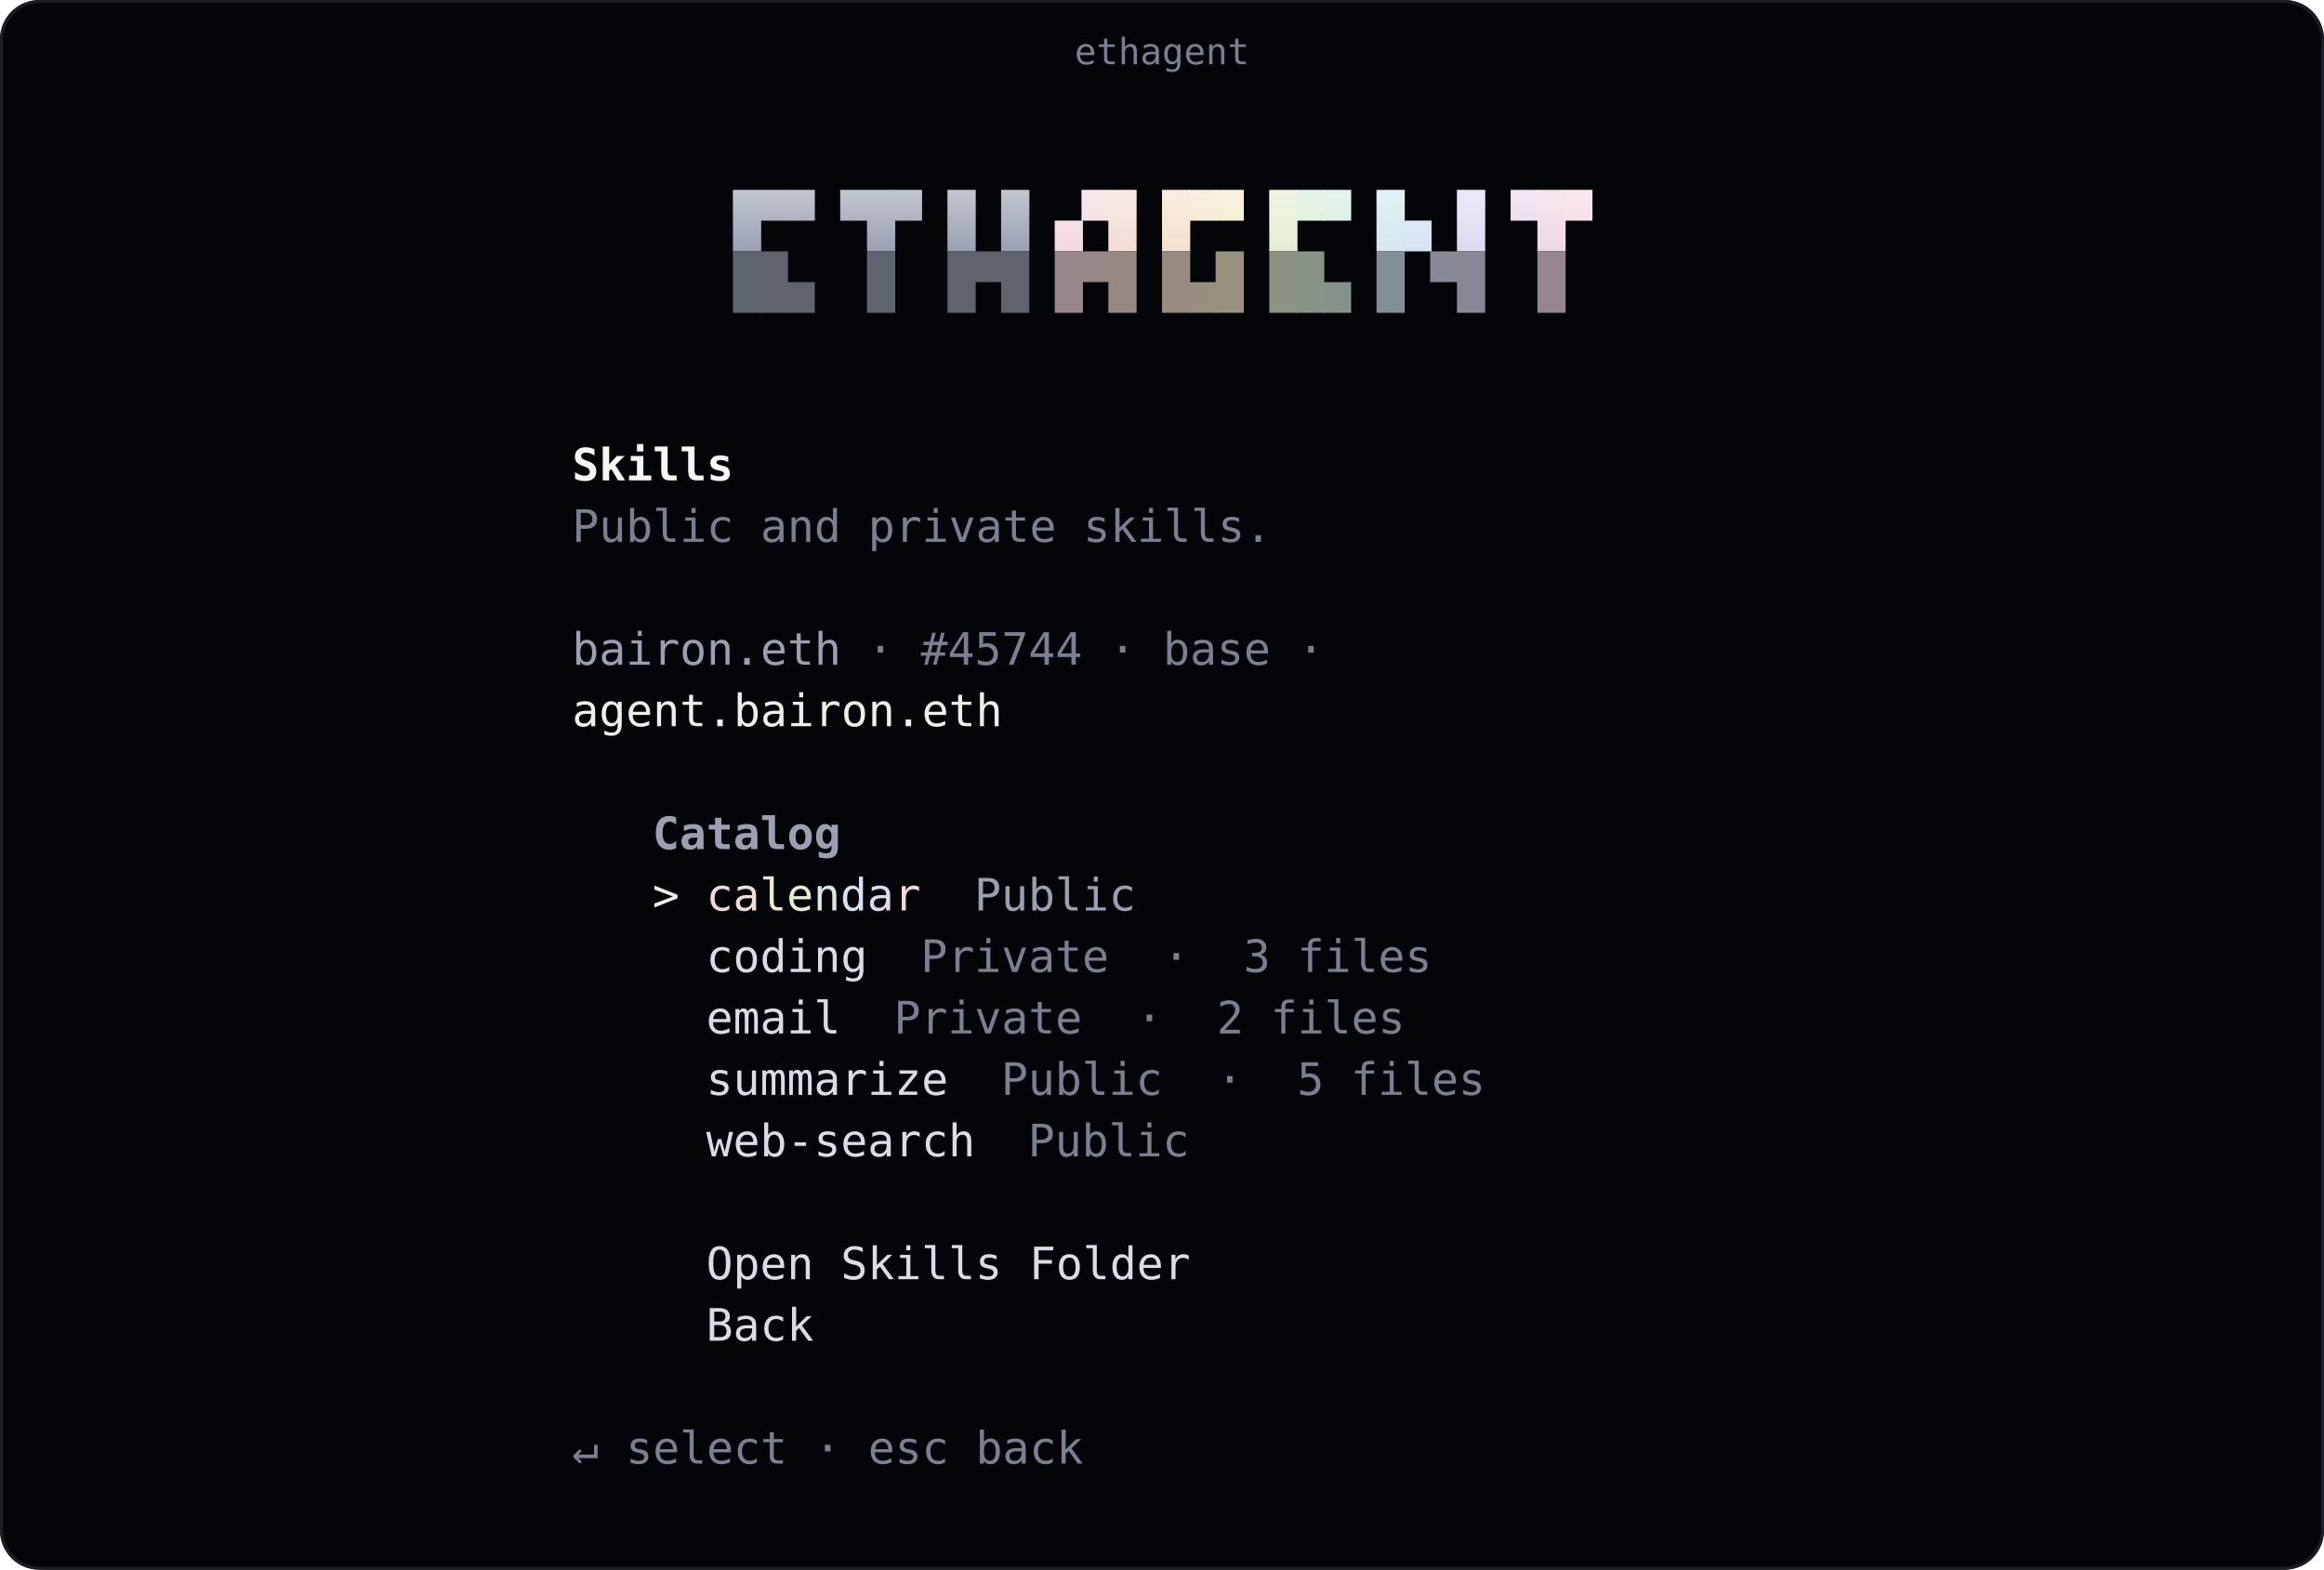
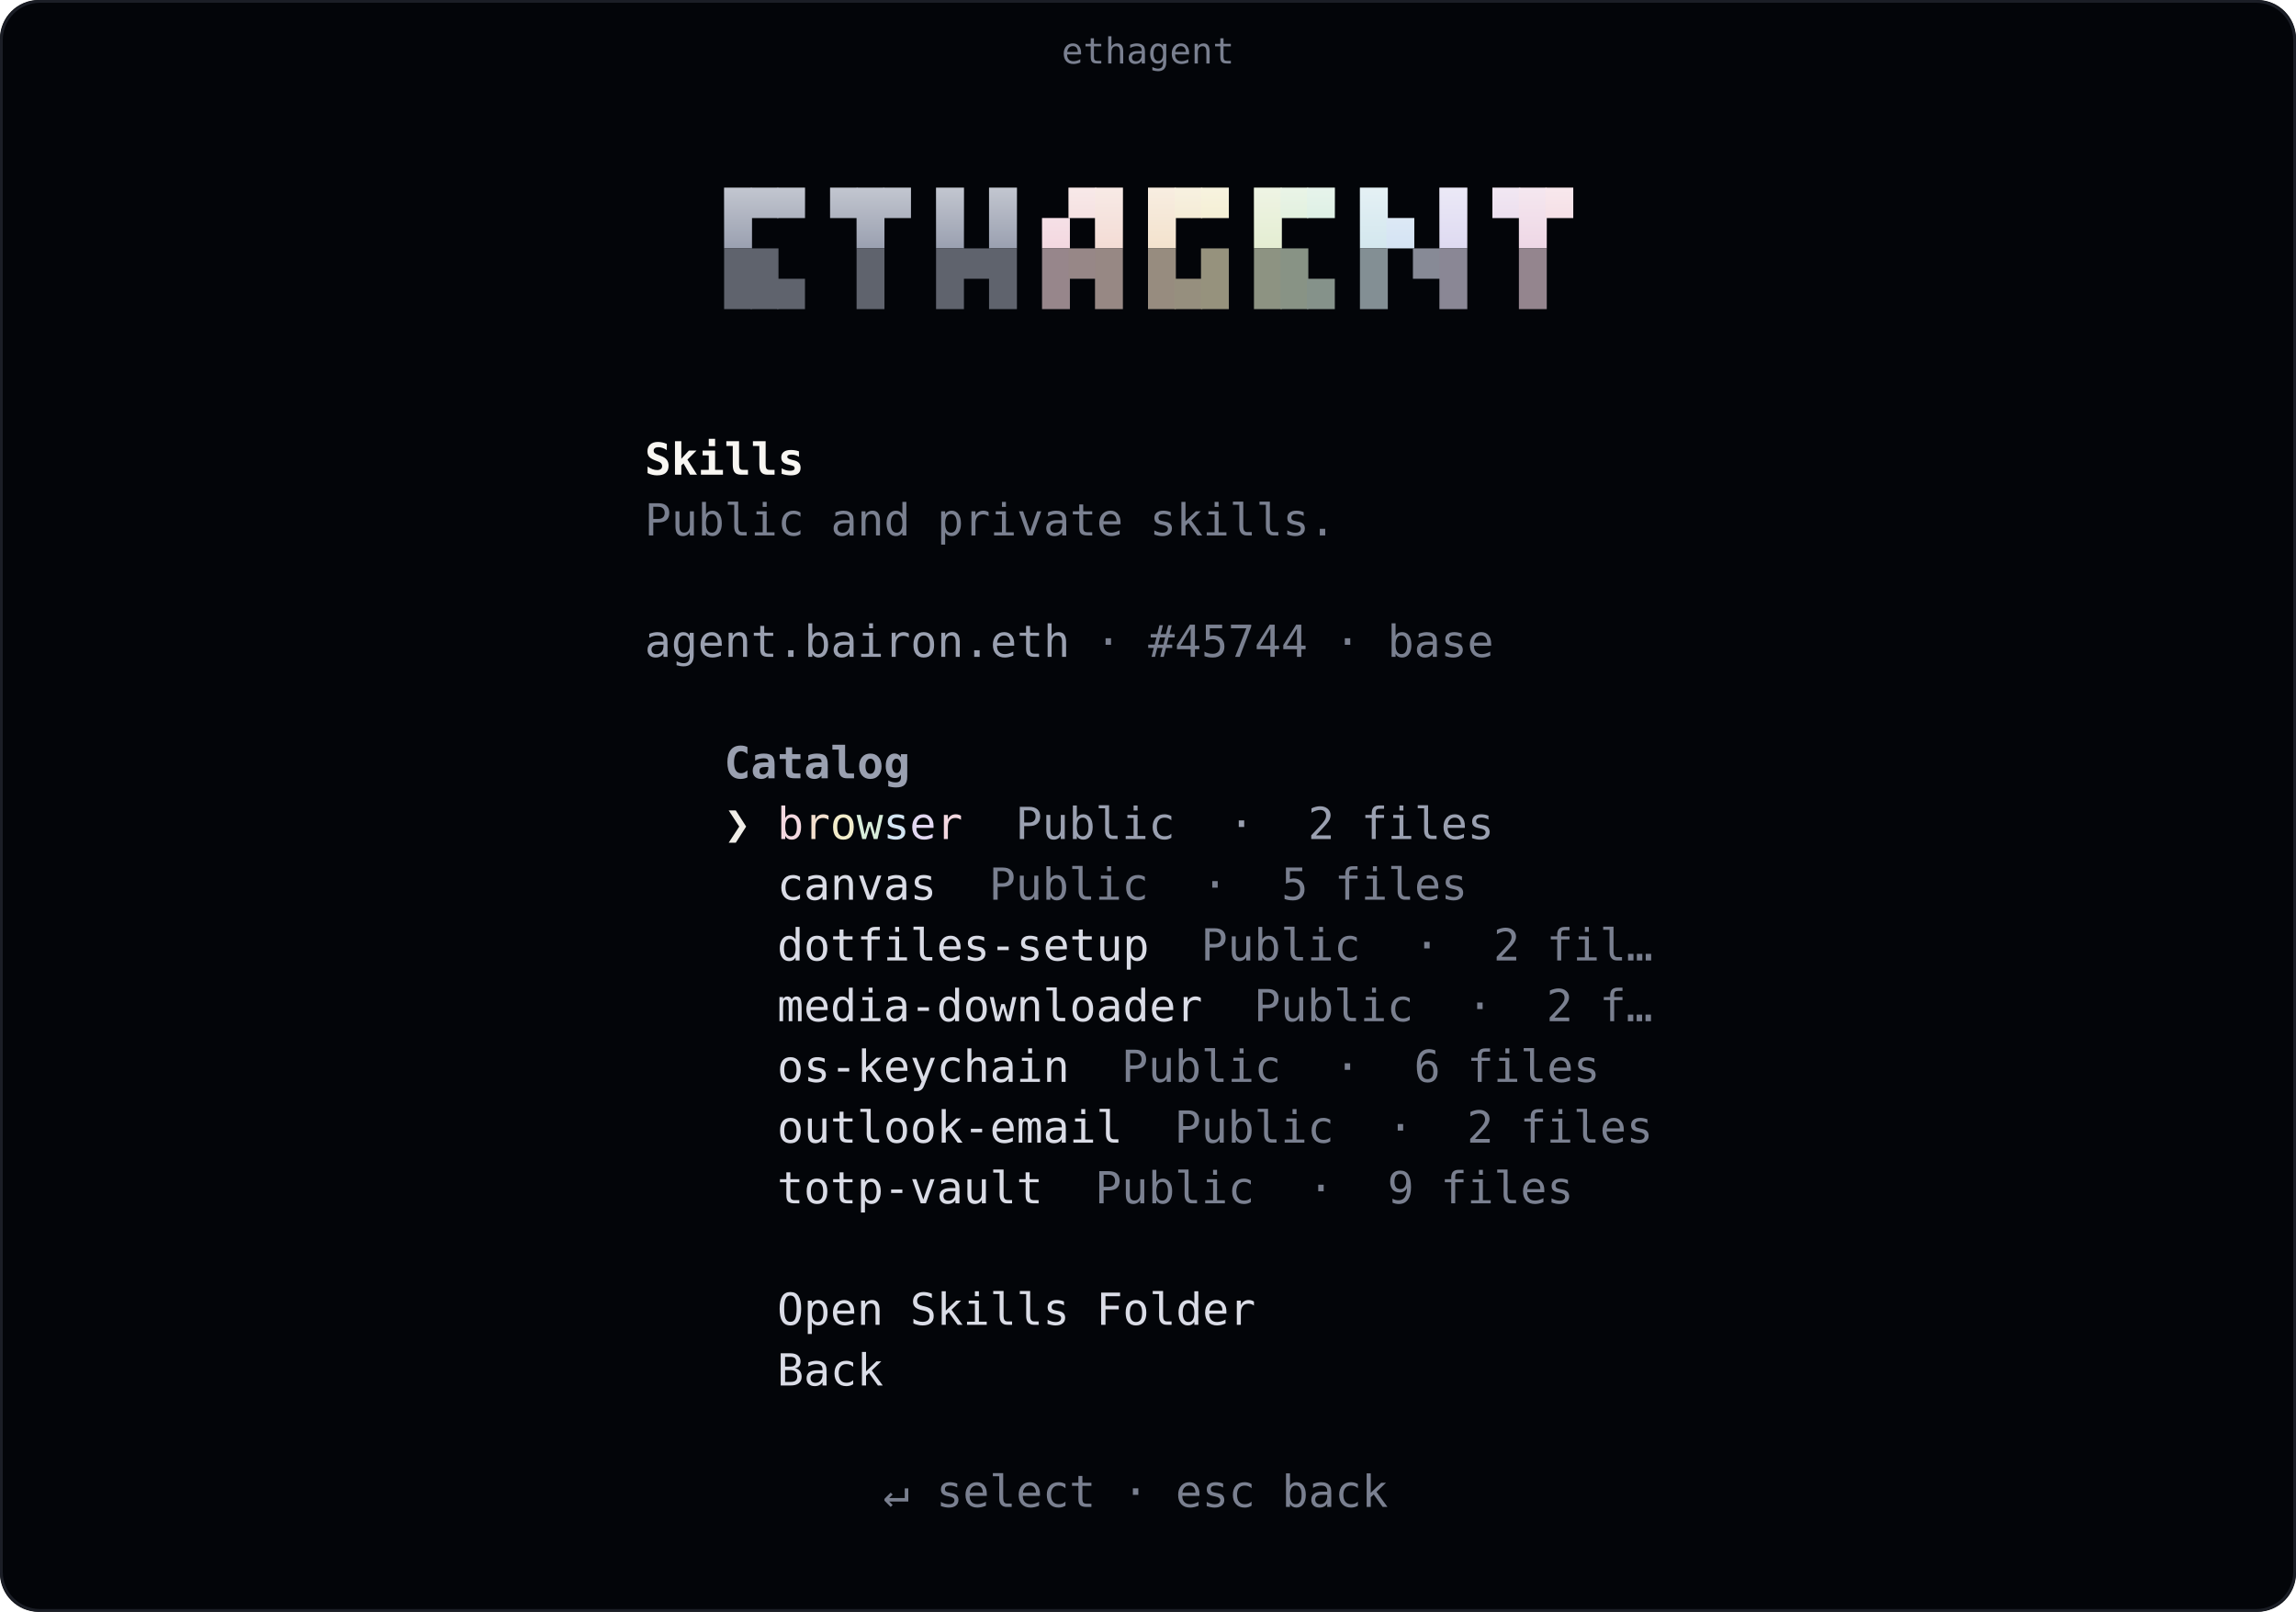
- <svg xmlns="http://www.w3.org/2000/svg" width="832" height="562" viewBox="0 0 832 562" style="max-width: 832px; width: 100%; height: auto;" role="img">
+ <svg xmlns="http://www.w3.org/2000/svg" width="832" height="584" viewBox="0 0 832 584" style="max-width: 832px; width: 100%; height: auto;" role="img">
  <rect width="100%" height="100%" rx="14" fill="#030509" />
-   <rect x="0.5" y="0.5" width="831" height="561" rx="14" fill="none" stroke="#1b1e26" stroke-width="1" />
+   <rect x="0.5" y="0.5" width="831" height="583" rx="14" fill="none" stroke="#1b1e26" stroke-width="1" />
  <text x="416" y="23" text-anchor="middle" font-family="ui-monospace, &quot;Cascadia Mono&quot;, &quot;SF Mono&quot;, Menlo, Consolas, &quot;DejaVu Sans Mono&quot;, monospace" font-size="13" fill="#7a8090">ethagent</text>
  <g font-family="ui-monospace, &quot;Cascadia Mono&quot;, &quot;SF Mono&quot;, Menlo, Consolas, &quot;DejaVu Sans Mono&quot;, monospace" font-size="16" fill="#dadce6">
    <rect x="262.4" y="68" width="10.1" height="22" fill="#9aa0b0" />
    <rect x="272" y="68" width="10.1" height="11" fill="#9aa0b0" />
    <rect x="281.6" y="68" width="10.1" height="11" fill="#9aa0b0" />
    <rect x="300.8" y="68" width="10.1" height="11" fill="#9aa0b0" />
    <rect x="310.4" y="68" width="10.1" height="22" fill="#9aa0b0" />
    <rect x="320" y="68" width="10.1" height="11" fill="#9aa0b0" />
    <rect x="339.2" y="68" width="10.1" height="22" fill="#9aa0b0" />
    <rect x="358.4" y="68" width="10.1" height="22" fill="#9aa0b0" />
    <rect x="377.6" y="79" width="10.1" height="11" fill="#f3d8e0" />
    <rect x="387.2" y="68" width="10.1" height="11" fill="#f3dada" />
    <rect x="396.8" y="68" width="10.1" height="22" fill="#f3dcd5" />
    <rect x="416" y="68" width="10.1" height="22" fill="#f3e2cd" />
    <rect x="425.6" y="68" width="10.1" height="11" fill="#f2e7cc" />
    <rect x="435.2" y="68" width="10.1" height="11" fill="#f2ebca" />
    <rect x="454.4" y="68" width="10.1" height="22" fill="#e4edd2" />
    <rect x="464" y="68" width="10.1" height="11" fill="#dbedd7" />
    <rect x="473.6" y="68" width="10.1" height="11" fill="#d6ecde" />
    <rect x="492.8" y="68" width="10.1" height="22" fill="#d3e7ee" />
    <rect x="502.4" y="79" width="10.1" height="11" fill="#d4e3f3" />
    <rect x="521.6" y="68" width="10.1" height="22" fill="#dedaf1" />
    <rect x="540.8" y="68" width="10.1" height="11" fill="#e8d7ea" />
    <rect x="550.4" y="68" width="10.1" height="22" fill="#eed7e5" />
    <rect x="560" y="68" width="10.1" height="11" fill="#f3d8e0" />
    <rect x="262.4" y="90" width="10.1" height="22" fill="#5f636d" />
    <rect x="272" y="90" width="10.1" height="22" fill="#5f636d" />
    <rect x="281.6" y="101" width="10.1" height="11" fill="#5f636d" />
    <rect x="310.4" y="90" width="10.1" height="22" fill="#5f636d" />
    <rect x="339.2" y="90" width="10.1" height="22" fill="#5f636d" />
    <rect x="348.8" y="90" width="10.1" height="11" fill="#5f636d" />
    <rect x="358.4" y="90" width="10.1" height="22" fill="#5f636d" />
    <rect x="377.6" y="90" width="10.1" height="22" fill="#97868b" />
    <rect x="387.2" y="90" width="10.1" height="11" fill="#978787" />
    <rect x="396.8" y="90" width="10.1" height="22" fill="#978884" />
    <rect x="416" y="90" width="10.1" height="22" fill="#978c7f" />
    <rect x="425.6" y="101" width="10.1" height="11" fill="#968f7e" />
    <rect x="435.2" y="90" width="10.1" height="22" fill="#96927d" />
    <rect x="454.4" y="90" width="10.1" height="22" fill="#8d9382" />
    <rect x="464" y="90" width="10.1" height="22" fill="#889385" />
    <rect x="473.6" y="101" width="10.1" height="11" fill="#85928a" />
    <rect x="492.8" y="90" width="10.1" height="22" fill="#838f94" />
    <rect x="512" y="90" width="10.1" height="11" fill="#878a96" />
    <rect x="521.6" y="90" width="10.1" height="22" fill="#8a8795" />
    <rect x="550.4" y="90" width="10.1" height="22" fill="#94858e" />
-     <text x="204.8" y="172" textLength="57.6" lengthAdjust="spacingAndGlyphs" xml:space="preserve" fill="#f8f6f2" font-weight="600">Skills</text>
-     <text x="204.8" y="194" textLength="249.6" lengthAdjust="spacingAndGlyphs" xml:space="preserve" fill="#7a8090">Public and private skills.</text>
-     <text x="204.8" y="238" textLength="96" lengthAdjust="spacingAndGlyphs" xml:space="preserve" fill="#9aa0b0">bairon.eth</text>
-     <text x="310.4" y="238" textLength="163.2" lengthAdjust="spacingAndGlyphs" xml:space="preserve" fill="#7a8090">· #45744 · base ·</text>
-     <text x="204.8" y="260" textLength="153.6" lengthAdjust="spacingAndGlyphs" xml:space="preserve" fill="#f0eee8">agent.bairon.eth</text>
-     <text x="233.6" y="304" textLength="67.2" lengthAdjust="spacingAndGlyphs" xml:space="preserve" fill="#9aa0b0" font-weight="600">Catalog</text>
-     <text x="233.6" y="326" textLength="9.6" lengthAdjust="spacingAndGlyphs" xml:space="preserve" fill="#f0eee8">&gt;</text>
-     <text x="252.8" y="326" textLength="9.6" lengthAdjust="spacingAndGlyphs" xml:space="preserve" fill="#f3d8e0">c</text>
-     <text x="262.4" y="326" textLength="9.6" lengthAdjust="spacingAndGlyphs" xml:space="preserve" fill="#f3ded1">a</text>
-     <text x="272" y="326" textLength="9.6" lengthAdjust="spacingAndGlyphs" xml:space="preserve" fill="#f2e8cb">l</text>
-     <text x="281.6" y="326" textLength="9.6" lengthAdjust="spacingAndGlyphs" xml:space="preserve" fill="#e3edd3">e</text>
-     <text x="291.2" y="326" textLength="9.6" lengthAdjust="spacingAndGlyphs" xml:space="preserve" fill="#d5eae5">n</text>
-     <text x="300.8" y="326" textLength="9.6" lengthAdjust="spacingAndGlyphs" xml:space="preserve" fill="#d7e1f2">d</text>
-     <text x="310.4" y="326" textLength="9.6" lengthAdjust="spacingAndGlyphs" xml:space="preserve" fill="#e4d6ee">a</text>
-     <text x="320" y="326" textLength="9.6" lengthAdjust="spacingAndGlyphs" xml:space="preserve" fill="#f3d8e0">r</text>
-     <text x="348.8" y="326" textLength="57.6" lengthAdjust="spacingAndGlyphs" xml:space="preserve" fill="#9aa0b0">Public</text>
-     <text x="252.8" y="348" textLength="57.6" lengthAdjust="spacingAndGlyphs" xml:space="preserve">coding</text>
-     <text x="329.6" y="348" textLength="182.4" lengthAdjust="spacingAndGlyphs" xml:space="preserve" fill="#7a8090">Private  ·  3 files</text>
-     <text x="252.8" y="370" textLength="48" lengthAdjust="spacingAndGlyphs" xml:space="preserve">email</text>
-     <text x="320" y="370" textLength="182.4" lengthAdjust="spacingAndGlyphs" xml:space="preserve" fill="#7a8090">Private  ·  2 files</text>
-     <text x="252.8" y="392" textLength="86.4" lengthAdjust="spacingAndGlyphs" xml:space="preserve">summarize</text>
-     <text x="358.4" y="392" textLength="172.8" lengthAdjust="spacingAndGlyphs" xml:space="preserve" fill="#7a8090">Public  ·  5 files</text>
-     <text x="252.8" y="414" textLength="96" lengthAdjust="spacingAndGlyphs" xml:space="preserve">web-search</text>
-     <text x="368" y="414" textLength="57.6" lengthAdjust="spacingAndGlyphs" xml:space="preserve" fill="#7a8090">Public</text>
-     <text x="252.8" y="458" textLength="172.8" lengthAdjust="spacingAndGlyphs" xml:space="preserve">Open Skills Folder</text>
-     <text x="252.8" y="480" textLength="38.4" lengthAdjust="spacingAndGlyphs" xml:space="preserve">Back</text>
-     <text x="204.8" y="524" textLength="182.4" lengthAdjust="spacingAndGlyphs" xml:space="preserve" fill="#7a8090">↵ select · esc back</text>
+     <text x="233.6" y="172" textLength="57.6" lengthAdjust="spacingAndGlyphs" xml:space="preserve" fill="#f8f6f2" font-weight="600">Skills</text>
+     <text x="233.6" y="194" textLength="249.6" lengthAdjust="spacingAndGlyphs" xml:space="preserve" fill="#7a8090">Public and private skills.</text>
+     <text x="233.6" y="238" textLength="153.6" lengthAdjust="spacingAndGlyphs" xml:space="preserve" fill="#9aa0b0">agent.bairon.eth</text>
+     <text x="396.8" y="238" textLength="144" lengthAdjust="spacingAndGlyphs" xml:space="preserve" fill="#7a8090">· #45744 · base</text>
+     <text x="262.4" y="282" textLength="67.2" lengthAdjust="spacingAndGlyphs" xml:space="preserve" fill="#9aa0b0" font-weight="600">Catalog</text>
+     <text x="262.4" y="304" textLength="9.6" lengthAdjust="spacingAndGlyphs" xml:space="preserve" fill="#f0eee8">❯</text>
+     <text x="281.6" y="304" textLength="9.6" lengthAdjust="spacingAndGlyphs" xml:space="preserve" fill="#f3d8e0">b</text>
+     <text x="291.2" y="304" textLength="9.6" lengthAdjust="spacingAndGlyphs" xml:space="preserve" fill="#f3dfce">r</text>
+     <text x="300.8" y="304" textLength="9.6" lengthAdjust="spacingAndGlyphs" xml:space="preserve" fill="#f2ecca">o</text>
+     <text x="310.4" y="304" textLength="9.6" lengthAdjust="spacingAndGlyphs" xml:space="preserve" fill="#d7edda">w</text>
+     <text x="320" y="304" textLength="9.6" lengthAdjust="spacingAndGlyphs" xml:space="preserve" fill="#d2e5f3">s</text>
+     <text x="329.6" y="304" textLength="9.6" lengthAdjust="spacingAndGlyphs" xml:space="preserve" fill="#e2d6f0">e</text>
+     <text x="339.2" y="304" textLength="9.6" lengthAdjust="spacingAndGlyphs" xml:space="preserve" fill="#f3d8e0">r</text>
+     <text x="368" y="304" textLength="172.8" lengthAdjust="spacingAndGlyphs" xml:space="preserve" fill="#9aa0b0">Public  ·  2 files</text>
+     <text x="281.6" y="326" textLength="57.6" lengthAdjust="spacingAndGlyphs" xml:space="preserve">canvas</text>
+     <text x="358.4" y="326" textLength="172.8" lengthAdjust="spacingAndGlyphs" xml:space="preserve" fill="#7a8090">Public  ·  5 files</text>
+     <text x="281.6" y="348" textLength="134.4" lengthAdjust="spacingAndGlyphs" xml:space="preserve">dotfiles-setup</text>
+     <text x="435.2" y="348" textLength="163.2" lengthAdjust="spacingAndGlyphs" xml:space="preserve" fill="#7a8090">Public  ·  2 fil…</text>
+     <text x="281.6" y="370" textLength="153.6" lengthAdjust="spacingAndGlyphs" xml:space="preserve">media-downloader</text>
+     <text x="454.4" y="370" textLength="144" lengthAdjust="spacingAndGlyphs" xml:space="preserve" fill="#7a8090">Public  ·  2 f…</text>
+     <text x="281.6" y="392" textLength="105.6" lengthAdjust="spacingAndGlyphs" xml:space="preserve">os-keychain</text>
+     <text x="406.4" y="392" textLength="172.8" lengthAdjust="spacingAndGlyphs" xml:space="preserve" fill="#7a8090">Public  ·  6 files</text>
+     <text x="281.6" y="414" textLength="124.8" lengthAdjust="spacingAndGlyphs" xml:space="preserve">outlook-email</text>
+     <text x="425.6" y="414" textLength="172.8" lengthAdjust="spacingAndGlyphs" xml:space="preserve" fill="#7a8090">Public  ·  2 files</text>
+     <text x="281.6" y="436" textLength="96" lengthAdjust="spacingAndGlyphs" xml:space="preserve">totp-vault</text>
+     <text x="396.8" y="436" textLength="172.8" lengthAdjust="spacingAndGlyphs" xml:space="preserve" fill="#7a8090">Public  ·  9 files</text>
+     <text x="281.6" y="480" textLength="172.8" lengthAdjust="spacingAndGlyphs" xml:space="preserve">Open Skills Folder</text>
+     <text x="281.6" y="502" textLength="38.4" lengthAdjust="spacingAndGlyphs" xml:space="preserve">Back</text>
+     <text x="320" y="546" textLength="182.4" lengthAdjust="spacingAndGlyphs" xml:space="preserve" fill="#7a8090">↵ select · esc back</text>
  </g>
  <defs>
    <linearGradient id="wmShine" gradientUnits="userSpaceOnUse" x1="0" y1="68" x2="0" y2="112">
      <stop offset="0" stop-color="#ffffff" stop-opacity="0.4" />
      <stop offset="0.5" stop-color="#ffffff" stop-opacity="0" />
    </linearGradient>
    <clipPath id="wmShineClip">
      <rect x="262.4" y="68" width="10.1" height="22" />
      <rect x="272" y="68" width="10.1" height="11" />
      <rect x="281.6" y="68" width="10.1" height="11" />
      <rect x="300.8" y="68" width="10.1" height="11" />
      <rect x="310.4" y="68" width="10.1" height="22" />
      <rect x="320" y="68" width="10.1" height="11" />
      <rect x="339.2" y="68" width="10.1" height="22" />
      <rect x="358.4" y="68" width="10.1" height="22" />
      <rect x="377.6" y="79" width="10.1" height="11" />
      <rect x="387.2" y="68" width="10.1" height="11" />
      <rect x="396.8" y="68" width="10.1" height="22" />
      <rect x="416" y="68" width="10.1" height="22" />
      <rect x="425.6" y="68" width="10.1" height="11" />
      <rect x="435.2" y="68" width="10.1" height="11" />
      <rect x="454.4" y="68" width="10.1" height="22" />
      <rect x="464" y="68" width="10.1" height="11" />
      <rect x="473.6" y="68" width="10.1" height="11" />
      <rect x="492.8" y="68" width="10.1" height="22" />
      <rect x="502.4" y="79" width="10.1" height="11" />
      <rect x="521.6" y="68" width="10.1" height="22" />
      <rect x="540.8" y="68" width="10.1" height="11" />
      <rect x="550.4" y="68" width="10.1" height="22" />
      <rect x="560" y="68" width="10.1" height="11" />
      <rect x="262.4" y="90" width="10.1" height="22" />
      <rect x="272" y="90" width="10.1" height="22" />
      <rect x="281.6" y="101" width="10.1" height="11" />
      <rect x="310.4" y="90" width="10.1" height="22" />
      <rect x="339.2" y="90" width="10.1" height="22" />
      <rect x="348.8" y="90" width="10.1" height="11" />
      <rect x="358.4" y="90" width="10.1" height="22" />
      <rect x="377.6" y="90" width="10.1" height="22" />
      <rect x="387.2" y="90" width="10.1" height="11" />
      <rect x="396.8" y="90" width="10.1" height="22" />
      <rect x="416" y="90" width="10.1" height="22" />
      <rect x="425.6" y="101" width="10.1" height="11" />
      <rect x="435.2" y="90" width="10.1" height="22" />
      <rect x="454.4" y="90" width="10.1" height="22" />
      <rect x="464" y="90" width="10.1" height="22" />
      <rect x="473.6" y="101" width="10.1" height="11" />
      <rect x="492.8" y="90" width="10.1" height="22" />
      <rect x="512" y="90" width="10.1" height="11" />
      <rect x="521.6" y="90" width="10.1" height="22" />
      <rect x="550.4" y="90" width="10.1" height="22" />
    </clipPath>
  </defs>
  <rect x="262.4" y="68" width="307.7" height="44" fill="url(#wmShine)" clip-path="url(#wmShineClip)" />
</svg>
